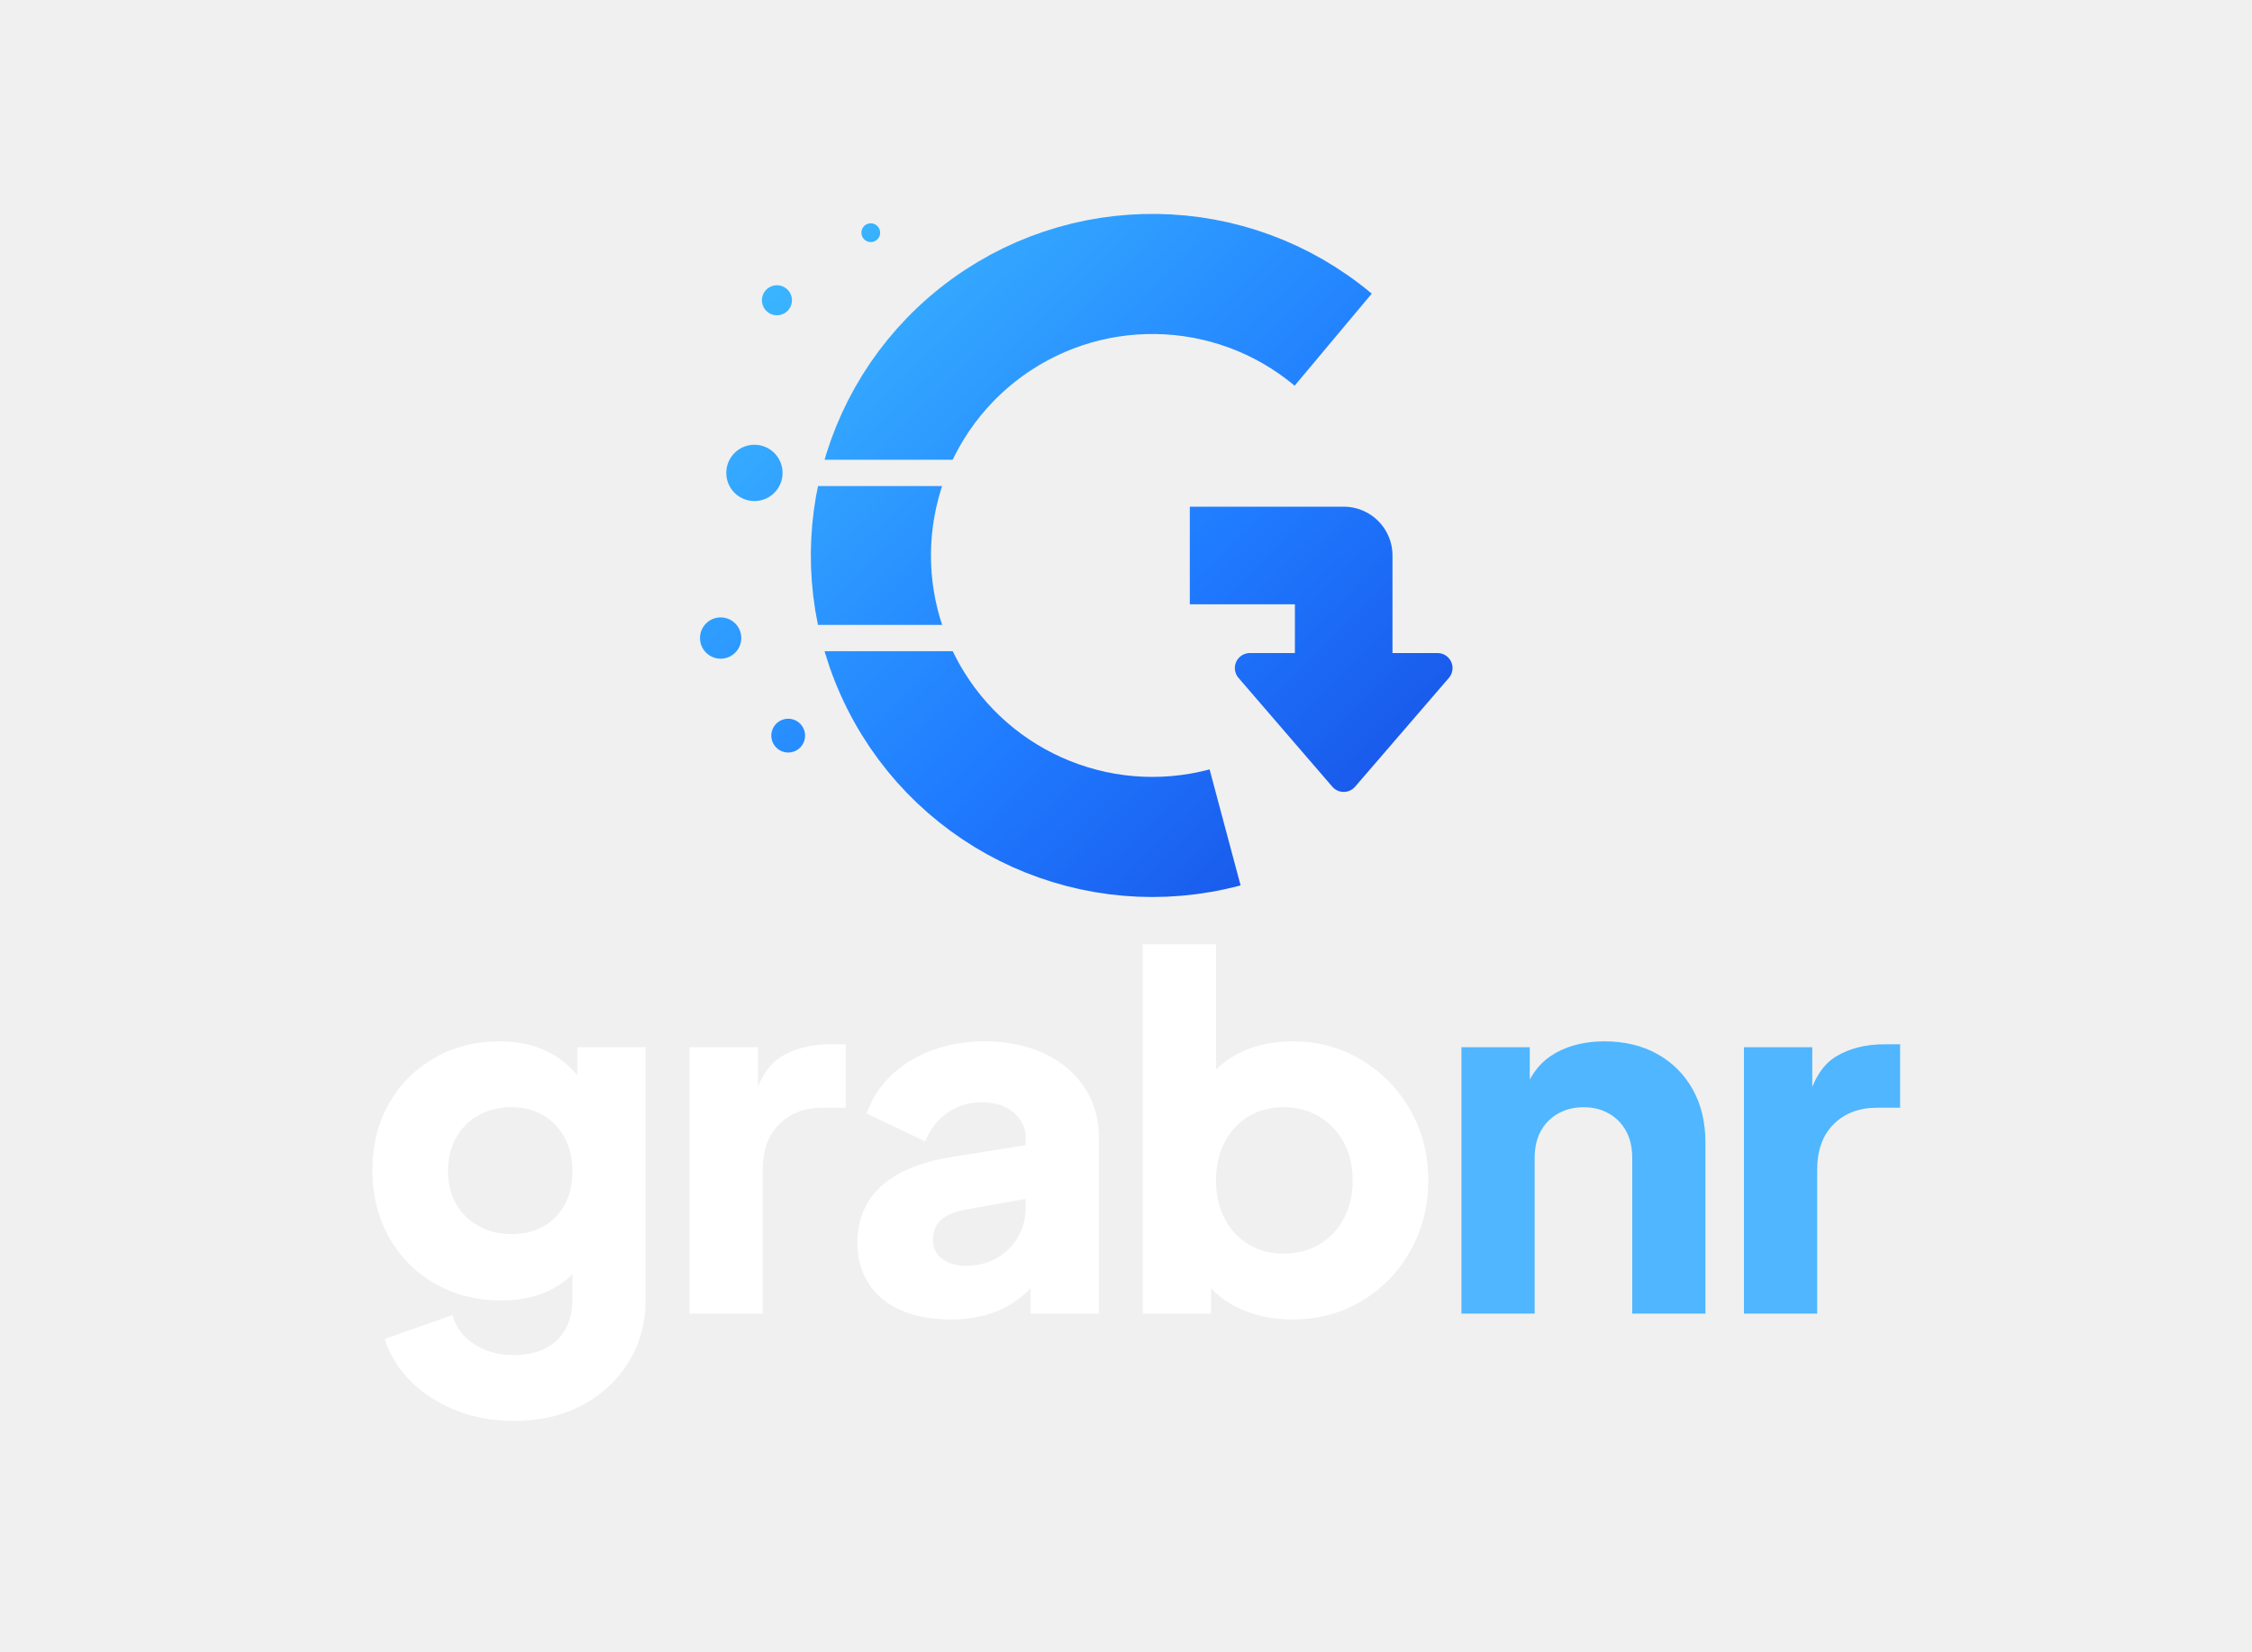
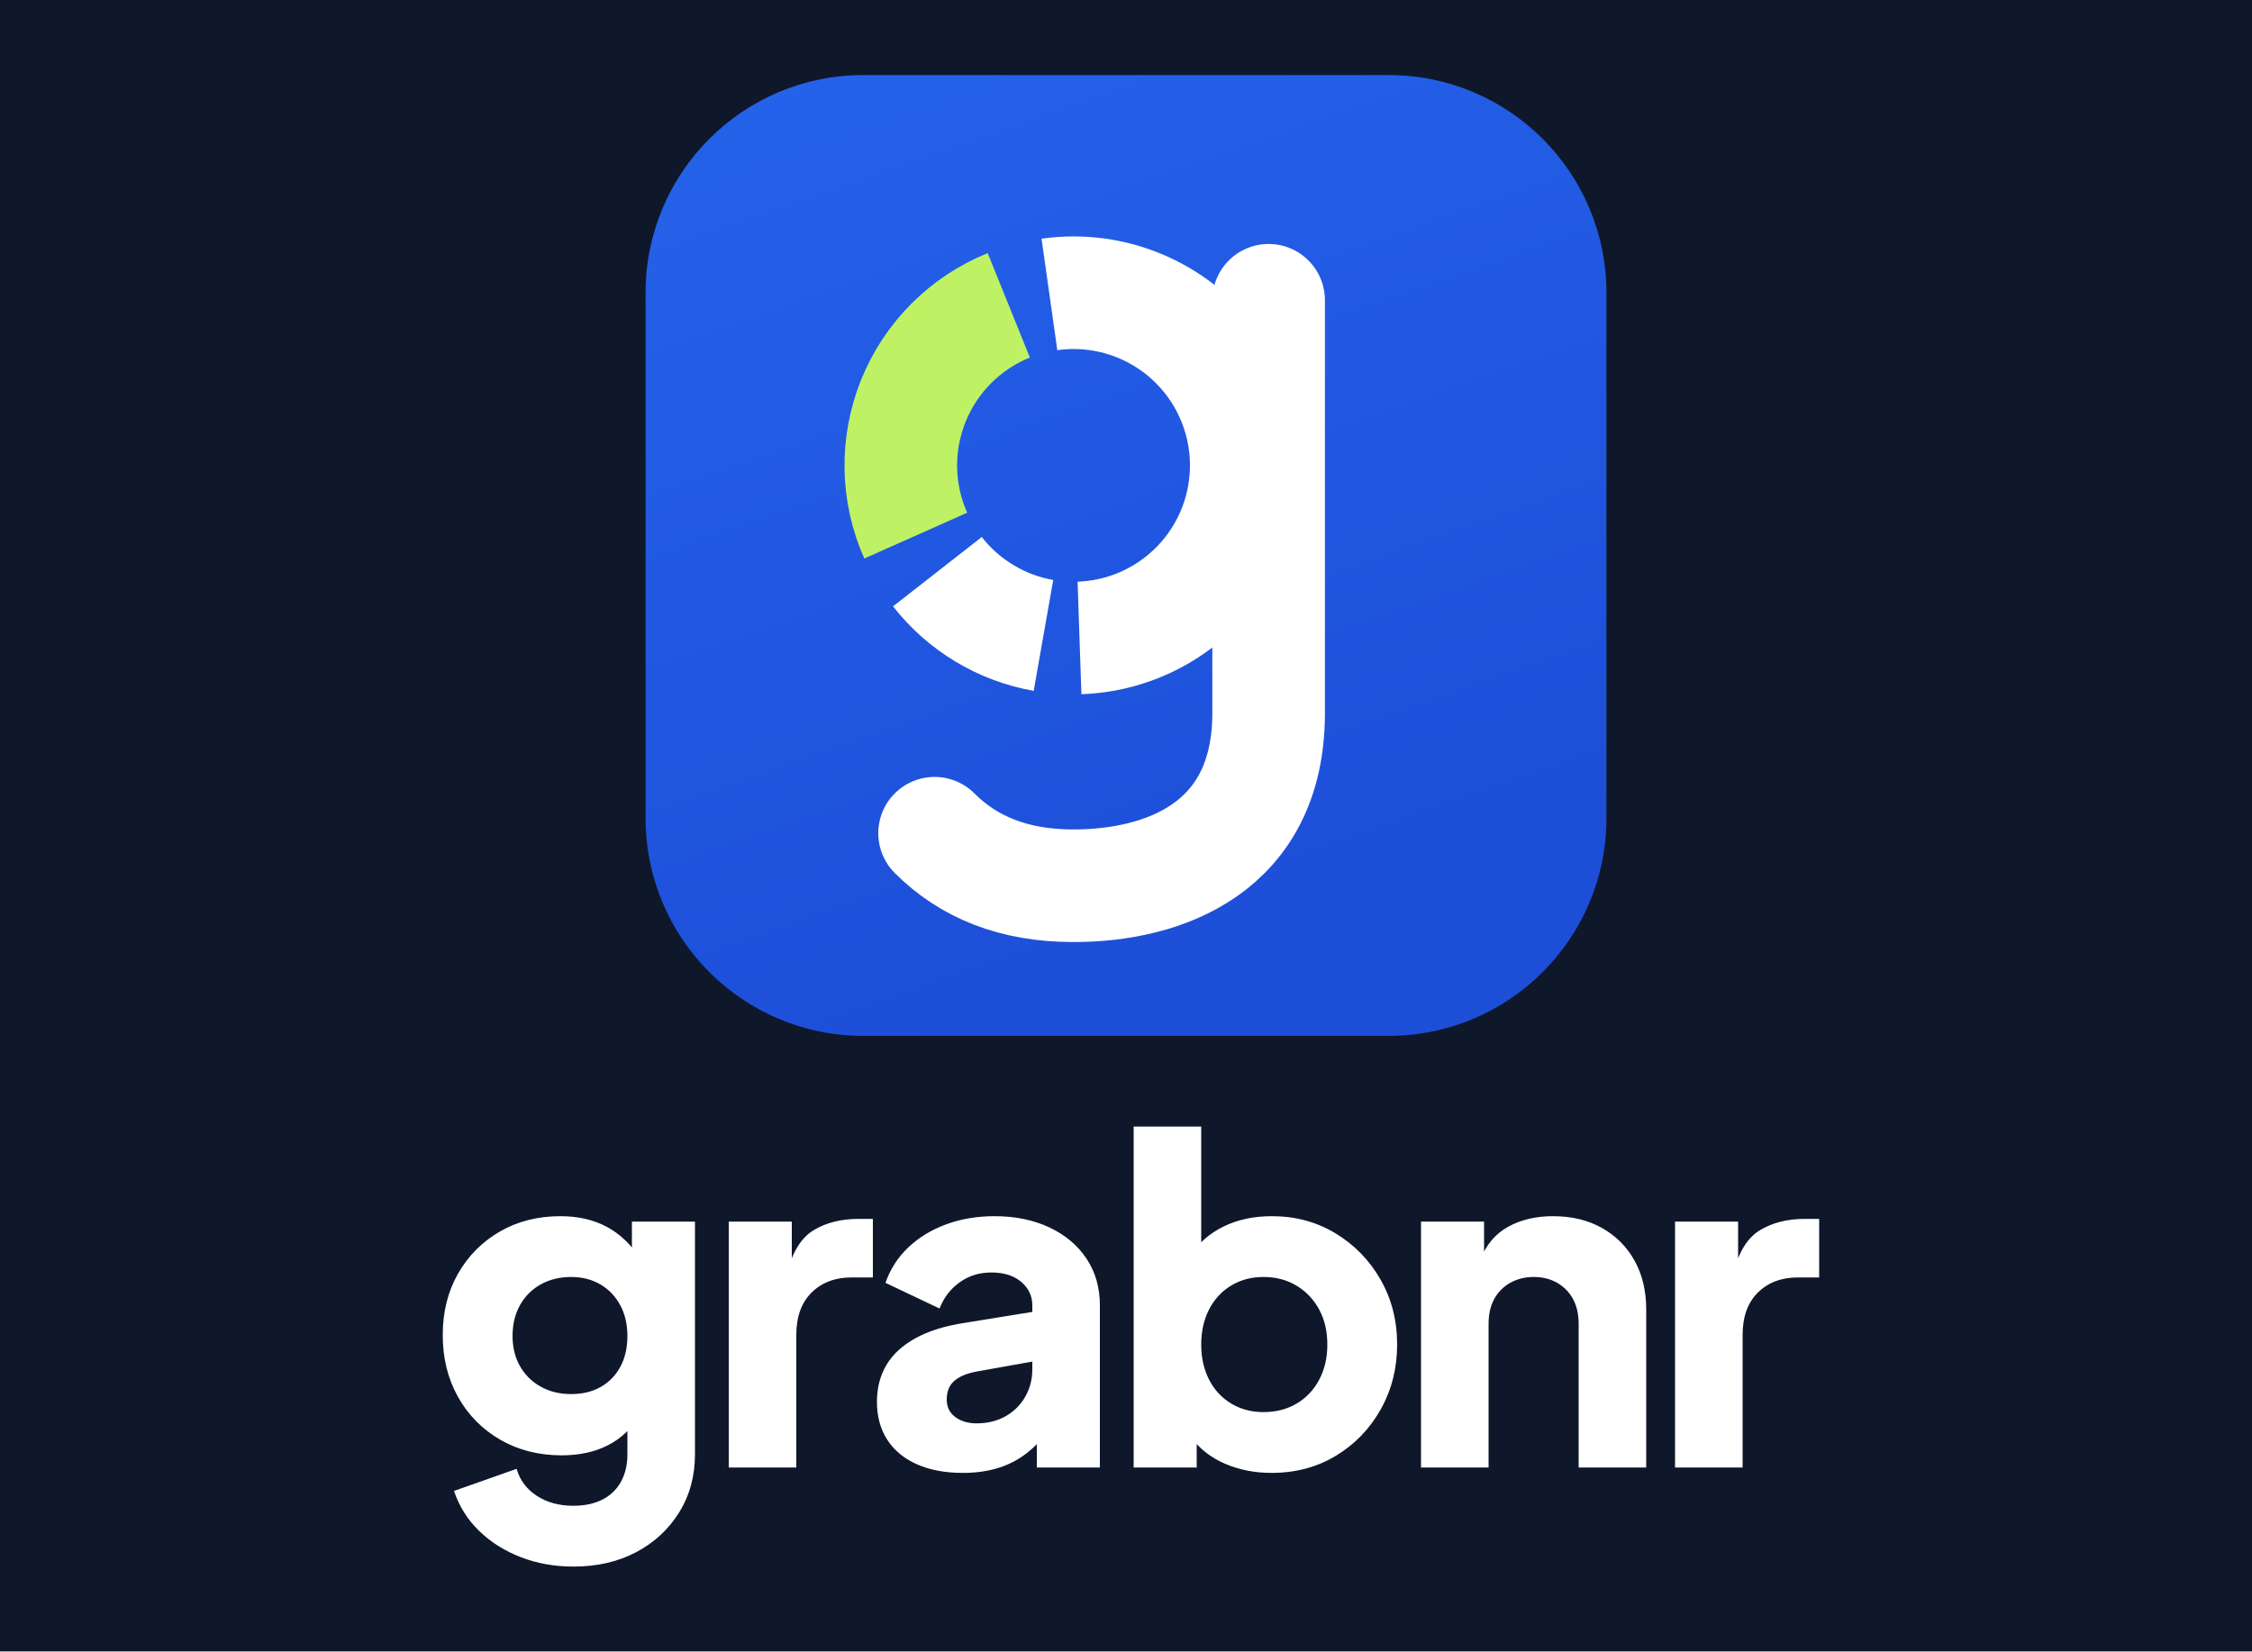
<svg xmlns="http://www.w3.org/2000/svg" width="1200" height="880" viewBox="0 0 1200 880">
-   <defs>
-     <linearGradient id="g" x1="70" y1="70" x2="440" y2="450" gradientUnits="userSpaceOnUse">
-       <stop offset="0" stop-color="#3DBBFF" />
-       <stop offset=".55" stop-color="#1F7BFF" />
-       <stop offset="1" stop-color="#1646E0" />
-     </linearGradient>
-   </defs>
-   <g transform="translate(344 40) scale(1)">
+   <rect width="1200" height="880" fill="#0f172a" />
+   <g transform="translate(344.00 40.00) scale(2)">
    <defs>
-       <mask id="m" maskUnits="userSpaceOnUse" x="0" y="0" width="512" height="512">
-         <rect width="512" height="512" fill="#fff" />
-         <rect x="0" y="205" width="270" height="14" fill="#000" />
-         <rect x="0" y="293" width="270" height="14" fill="#000" />
-       </mask>
+       <linearGradient id="s" x1="0" y1="0" x2="0.35" y2="1">
+         <stop offset="0" stop-color="#2563eb" />
+         <stop offset="1" stop-color="#1d4ed8" />
+       </linearGradient>
    </defs>
-     <g fill="none" stroke="url(#g)" stroke-width="64">
-       <path mask="url(#m)" d="M366.4 141A150 150 0 1 0 308.8 400.9" />
+     <rect width="256" height="256" rx="58" fill="url(#s)" />
+     <g fill="none" stroke-width="30" stroke-linejoin="round" stroke-linecap="butt">
+       <path d="M71.98 122.71A46 46 0 0 1 96.77 61.35" stroke="#bef264" />
+       <path d="M107.60 58.45A46 46 0 1 1 115.61 149.97" stroke="#ffffff" />
+       <path d="M106.01 149.30A46 46 0 0 1 77.75 132.32" stroke="#ffffff" />
    </g>
-     <g fill="url(#g)">
-       <circle cx="58" cy="212" r="15" />
-       <circle cx="96" cy="212" r="0" />
-       <circle cx="40" cy="300" r="11" />
-       <circle cx="76" cy="352" r="9" />
-       <circle cx="70" cy="120" r="8" />
-       <circle cx="120" cy="84" r="5" />
-     </g>
-     <g fill="none" stroke="url(#g)" stroke-width="52" stroke-linecap="butt" stroke-linejoin="round">
-       <path d="M290 256H372V320" />
-     </g>
-     <polygon points="322,316 422,316 372,374" fill="url(#g)" stroke="url(#g)" stroke-width="16" stroke-linejoin="round" />
+     <path fill="none" stroke-width="30" stroke-linejoin="round" stroke-linecap="round" stroke="#ffffff" d="M166 60V170C166 206 138 216 114 216C98 216 86 211 77 202" />
  </g>
-   <g transform="translate(189.85 0)">
-     <path fill="#FFFFFF" d="M83.98 757.2Q67.6 757.2 53.56 751.74Q39.52 746.28 29.51 736.53Q19.5 726.78 15.08 713.52L51.22 700.78Q54.08 710.66 62.92 716.38Q71.76 722.1 83.98 722.1Q93.6 722.1 100.62 718.59Q107.64 715.08 111.41 708.32Q115.18 701.56 115.18 692.46V659.96L122.72 669.32Q115.44 681.28 104.0 687.13Q92.56 692.98 77.22 692.98Q57.46 692.98 41.86 684.01Q26.26 675.04 17.42 659.31Q8.58 643.58 8.58 623.56Q8.58 603.54 17.42 588.07Q26.26 572.6 41.6 563.76Q56.94 554.92 76.44 554.92Q91.78 554.92 103.22 561.03Q114.66 567.14 122.72 579.62L117.78 588.98V558.04H154.18V692.46Q154.18 711.18 145.08 725.87Q135.98 740.56 120.25 748.88Q104.52 757.2 83.98 757.2ZM82.68 657.62Q92.56 657.62 99.84 653.46Q107.12 649.3 111.15 641.76Q115.18 634.22 115.18 624.08Q115.18 613.94 111.02 606.27Q106.86 598.6 99.58 594.31Q92.3 590.02 82.68 590.02Q72.8 590.02 65.13 594.31Q57.46 598.6 53.17 606.27Q48.88 613.94 48.88 624.08Q48.88 633.96 53.17 641.5Q57.46 649.04 65.13 653.33Q72.8 657.62 82.68 657.62Z M177.58 700.0V558.04H213.98V592.1L211.38 587.16Q216.06 569.22 226.85 562.85Q237.64 556.48 252.46 556.48H260.78V590.28H248.56Q234.26 590.28 225.42 598.99Q216.58 607.7 216.58 623.56V700.0Z M316.68 703.12Q301.34 703.12 290.16 698.18Q278.98 693.24 273 684.01Q267.02 674.78 267.02 662.04Q267.02 650.08 272.48 640.85Q277.94 631.62 289.25 625.38Q300.56 619.14 317.46 616.54L360.88 609.52V638.12L324.48 644.62Q316.16 646.18 311.74 649.95Q307.32 653.72 307.32 660.74Q307.32 667.24 312.26 670.88Q317.2 674.52 324.48 674.52Q334.1 674.52 341.38 670.36Q348.66 666.2 352.69 659.05Q356.72 651.9 356.72 643.32V606.4Q356.72 598.34 350.35 592.88Q343.98 587.42 333.06 587.42Q322.66 587.42 314.73 593.14Q306.8 598.86 303.16 608.22L271.96 593.4Q276.12 581.44 285.22 572.86Q294.32 564.28 307.06 559.6Q319.8 554.92 334.88 554.92Q352.82 554.92 366.6 561.42Q380.38 567.92 388.05 579.49Q395.72 591.06 395.72 606.4V700.0H359.32V677.12L368.16 675.56Q361.92 684.92 354.38 691.03Q346.84 697.14 337.48 700.13Q328.12 703.12 316.68 703.12Z M498.68 703.12Q484.12 703.12 471.77 697.79Q459.42 692.46 451.88 682.06L455.52 674.0V700.0H419.12V503.18H458.12V585.08L452.14 577.28Q459.16 566.62 471.25 560.77Q483.34 554.92 498.94 554.92Q519.22 554.92 535.6 564.8Q551.98 574.68 561.6 591.45Q571.22 608.22 571.22 629.02Q571.22 649.56 561.73 666.46Q552.24 683.36 535.86 693.24Q519.48 703.12 498.68 703.12ZM494 668.02Q504.92 668.02 513.24 663.08Q521.56 658.14 526.24 649.3Q530.92 640.46 530.92 629.02Q530.92 617.58 526.24 608.87Q521.56 600.16 513.24 595.09Q504.92 590.02 494 590.02Q483.6 590.02 475.41 594.96Q467.22 599.9 462.67 608.74Q458.12 617.58 458.12 629.02Q458.12 640.46 462.67 649.3Q467.22 658.14 475.41 663.08Q483.6 668.02 494 668.02Z" />
-     <path fill="#4FB6FF" d="M588.9 700.0V558.04H625.3V586.12L623.22 579.88Q628.16 567.14 639.21 561.03Q650.26 554.92 665.08 554.92Q681.2 554.92 693.29 561.68Q705.38 568.44 712.14 580.53Q718.9 592.62 718.9 608.819V700.0H679.9V617.06Q679.9 608.74 676.65 602.76Q673.4 596.78 667.526 593.4Q661.652 590.02 654.006 590.02Q646.36 590.02 640.38 593.4Q634.4 596.78 631.15 602.76Q627.9 608.74 627.9 617.06V700.0Z M739.44 700.0V558.04H775.84V592.1L773.24 587.16Q777.92 569.22 788.71 562.85Q799.5 556.48 814.32 556.48H822.64V590.28H810.42Q796.12 590.28 787.28 598.99Q778.44 607.7 778.44 623.56V700.0Z" />
-   </g>
+   <path fill="#ffffff" d="M305.52 834.8Q290.4 834.8 277.44 829.76Q264.48 824.72 255.24 815.72Q246 806.72 241.92 794.48L275.28 782.72Q277.92 791.84 286.08 797.12Q294.24 802.4 305.52 802.4Q314.4 802.4 320.88 799.16Q327.36 795.92 330.84 789.68Q334.32 783.44 334.32 775.04V745.04L341.28 753.68Q334.56 764.72 324 770.12Q313.44 775.52 299.28 775.52Q281.04 775.52 266.64 767.24Q252.24 758.96 244.08 744.44Q235.92 729.92 235.92 711.44Q235.92 692.96 244.08 678.68Q252.24 664.4 266.4 656.24Q280.56 648.08 298.56 648.08Q312.72 648.08 323.28 653.72Q333.84 659.36 341.28 670.88L336.72 679.52V650.96H370.32V775.04Q370.32 792.32 361.92 805.88Q353.52 819.44 339.0 827.12Q324.48 834.8 305.52 834.8ZM304.32 742.88Q313.44 742.88 320.16 739.04Q326.88 735.2 330.6 728.24Q334.32 721.28 334.32 711.92Q334.32 702.56 330.48 695.48Q326.64 688.4 319.92 684.44Q313.2 680.48 304.32 680.48Q295.2 680.48 288.12 684.44Q281.04 688.4 277.08 695.48Q273.12 702.56 273.12 711.92Q273.12 721.04 277.08 728.0Q281.04 734.96 288.12 738.92Q295.2 742.88 304.32 742.88ZM388.32 782.0V650.96H421.92V682.4L419.52 677.84Q423.84 661.28 433.8 655.4Q443.76 649.52 457.44 649.52H465.12V680.72H453.84Q440.64 680.72 432.48 688.76Q424.32 696.8 424.32 711.44V782.0ZM513.12 784.88Q498.96 784.88 488.64 780.32Q478.32 775.76 472.8 767.24Q467.28 758.72 467.28 746.96Q467.28 735.92 472.32 727.4Q477.36 718.88 487.8 713.12Q498.24 707.36 513.84 704.96L553.92 698.48V724.88L520.32 730.88Q512.64 732.32 508.56 735.8Q504.48 739.28 504.48 745.76Q504.48 751.76 509.04 755.12Q513.6 758.48 520.32 758.48Q529.2 758.48 535.92 754.64Q542.64 750.8 546.36 744.2Q550.08 737.6 550.08 729.68V695.6Q550.08 688.16 544.2 683.12Q538.32 678.08 528.24 678.08Q518.64 678.08 511.32 683.36Q504.0 688.64 500.64 697.28L471.84 683.6Q475.68 672.56 484.08 664.64Q492.48 656.72 504.24 652.4Q516.0 648.08 529.92 648.08Q546.48 648.08 559.2 654.08Q571.92 660.08 579.0 670.76Q586.08 681.44 586.08 695.6V782.0H552.48V760.88L560.64 759.44Q554.88 768.08 547.92 773.72Q540.96 779.36 532.32 782.12Q523.68 784.88 513.12 784.88ZM677.52 784.88Q664.08 784.88 652.68 779.96Q641.28 775.04 634.32 765.44L637.68 758.0V782.0H604.08V600.32H640.08V675.92L634.56 668.72Q641.04 658.88 652.2 653.48Q663.36 648.08 677.76 648.08Q696.48 648.08 711.6 657.2Q726.72 666.32 735.6 681.8Q744.48 697.28 744.48 716.48Q744.48 735.44 735.72 751.04Q726.96 766.64 711.84 775.76Q696.72 784.88 677.52 784.88ZM673.2 752.48Q683.28 752.48 690.96 747.92Q698.64 743.36 702.96 735.2Q707.28 727.04 707.28 716.48Q707.28 705.92 702.96 697.88Q698.64 689.84 690.96 685.16Q683.28 680.48 673.2 680.48Q663.6 680.48 656.04 685.04Q648.48 689.6 644.28 697.76Q640.08 705.92 640.08 716.48Q640.08 727.04 644.28 735.2Q648.48 743.36 656.04 747.92Q663.6 752.48 673.2 752.48ZM757.2 782.0V650.96H790.8V676.88L788.88 671.12Q793.44 659.36 803.64 653.72Q813.84 648.08 827.52 648.08Q842.4 648.08 853.56 654.32Q864.72 660.56 870.96 671.72Q877.2 682.88 877.2 697.833V782.0H841.2V705.44Q841.2 697.76 838.2 692.24Q835.2 686.72 829.778 683.6Q824.355 680.48 817.298 680.48Q810.24 680.48 804.72 683.6Q799.2 686.72 796.2 692.24Q793.2 697.76 793.2 705.44V782.0ZM892.56 782.0V650.96H926.16V682.4L923.76 677.84Q928.08 661.28 938.04 655.4Q948 649.52 961.68 649.52H969.36V680.72H958.08Q944.88 680.72 936.72 688.76Q928.56 696.8 928.56 711.44V782.0Z" />
</svg>
